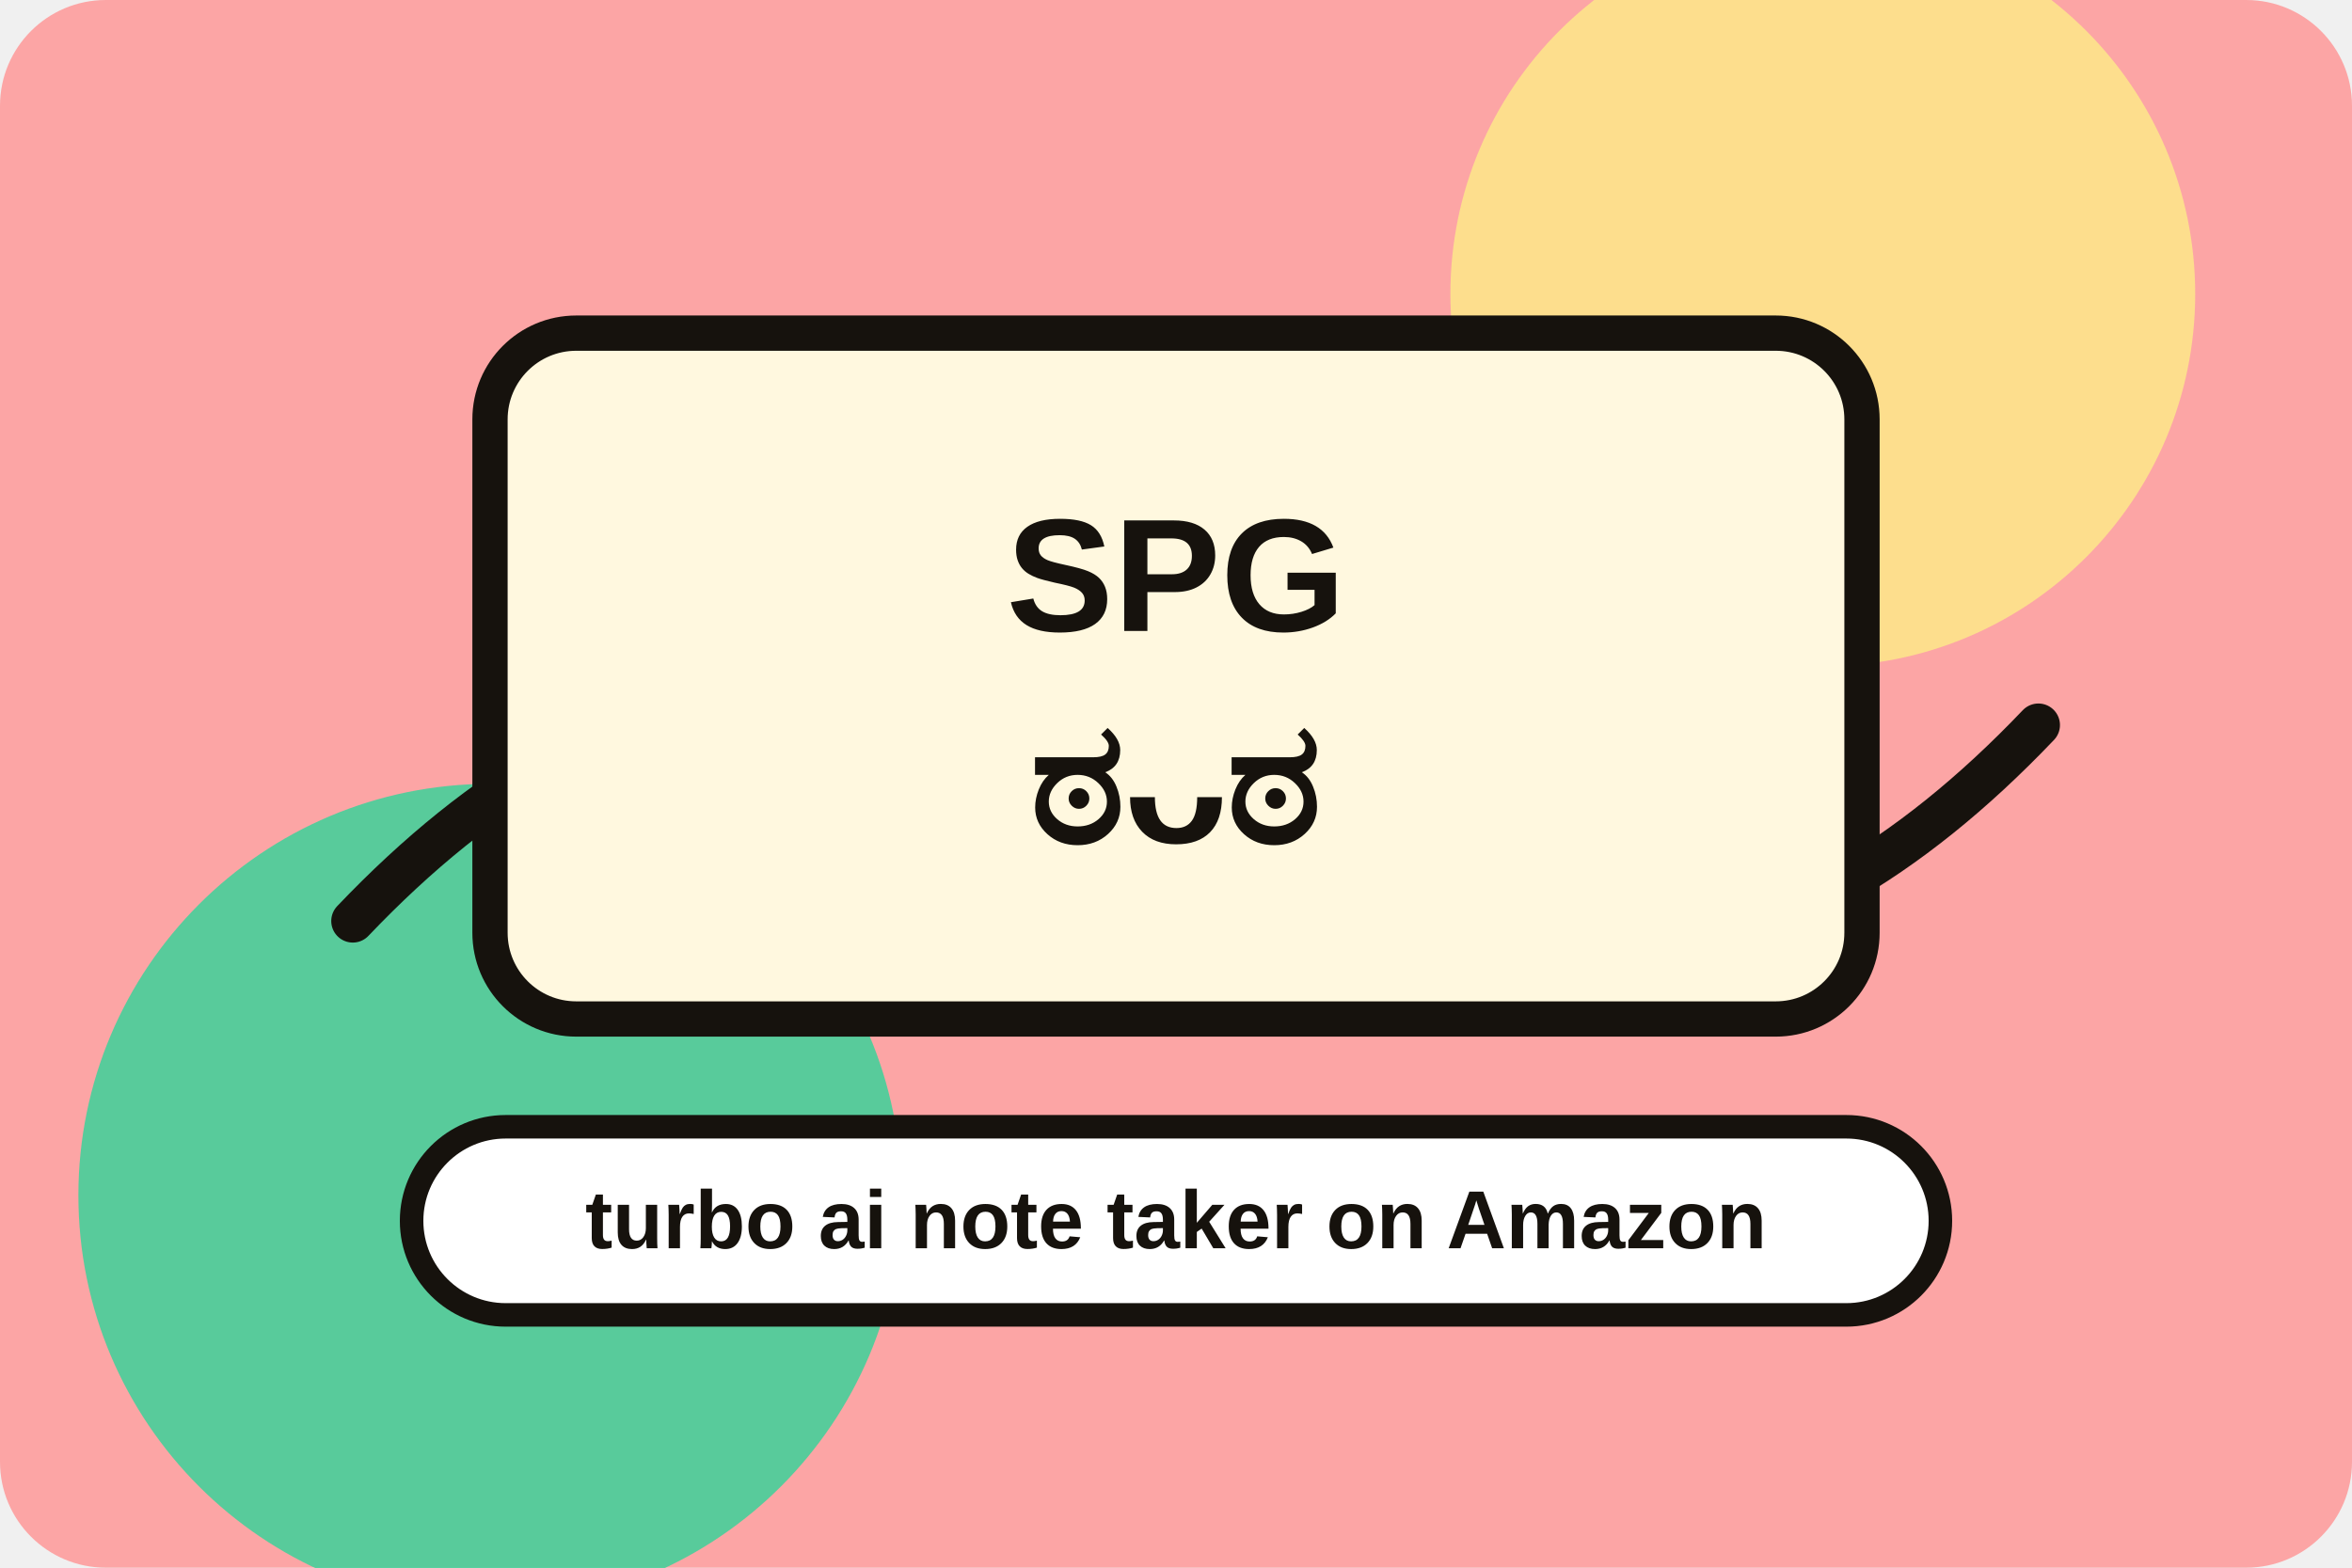
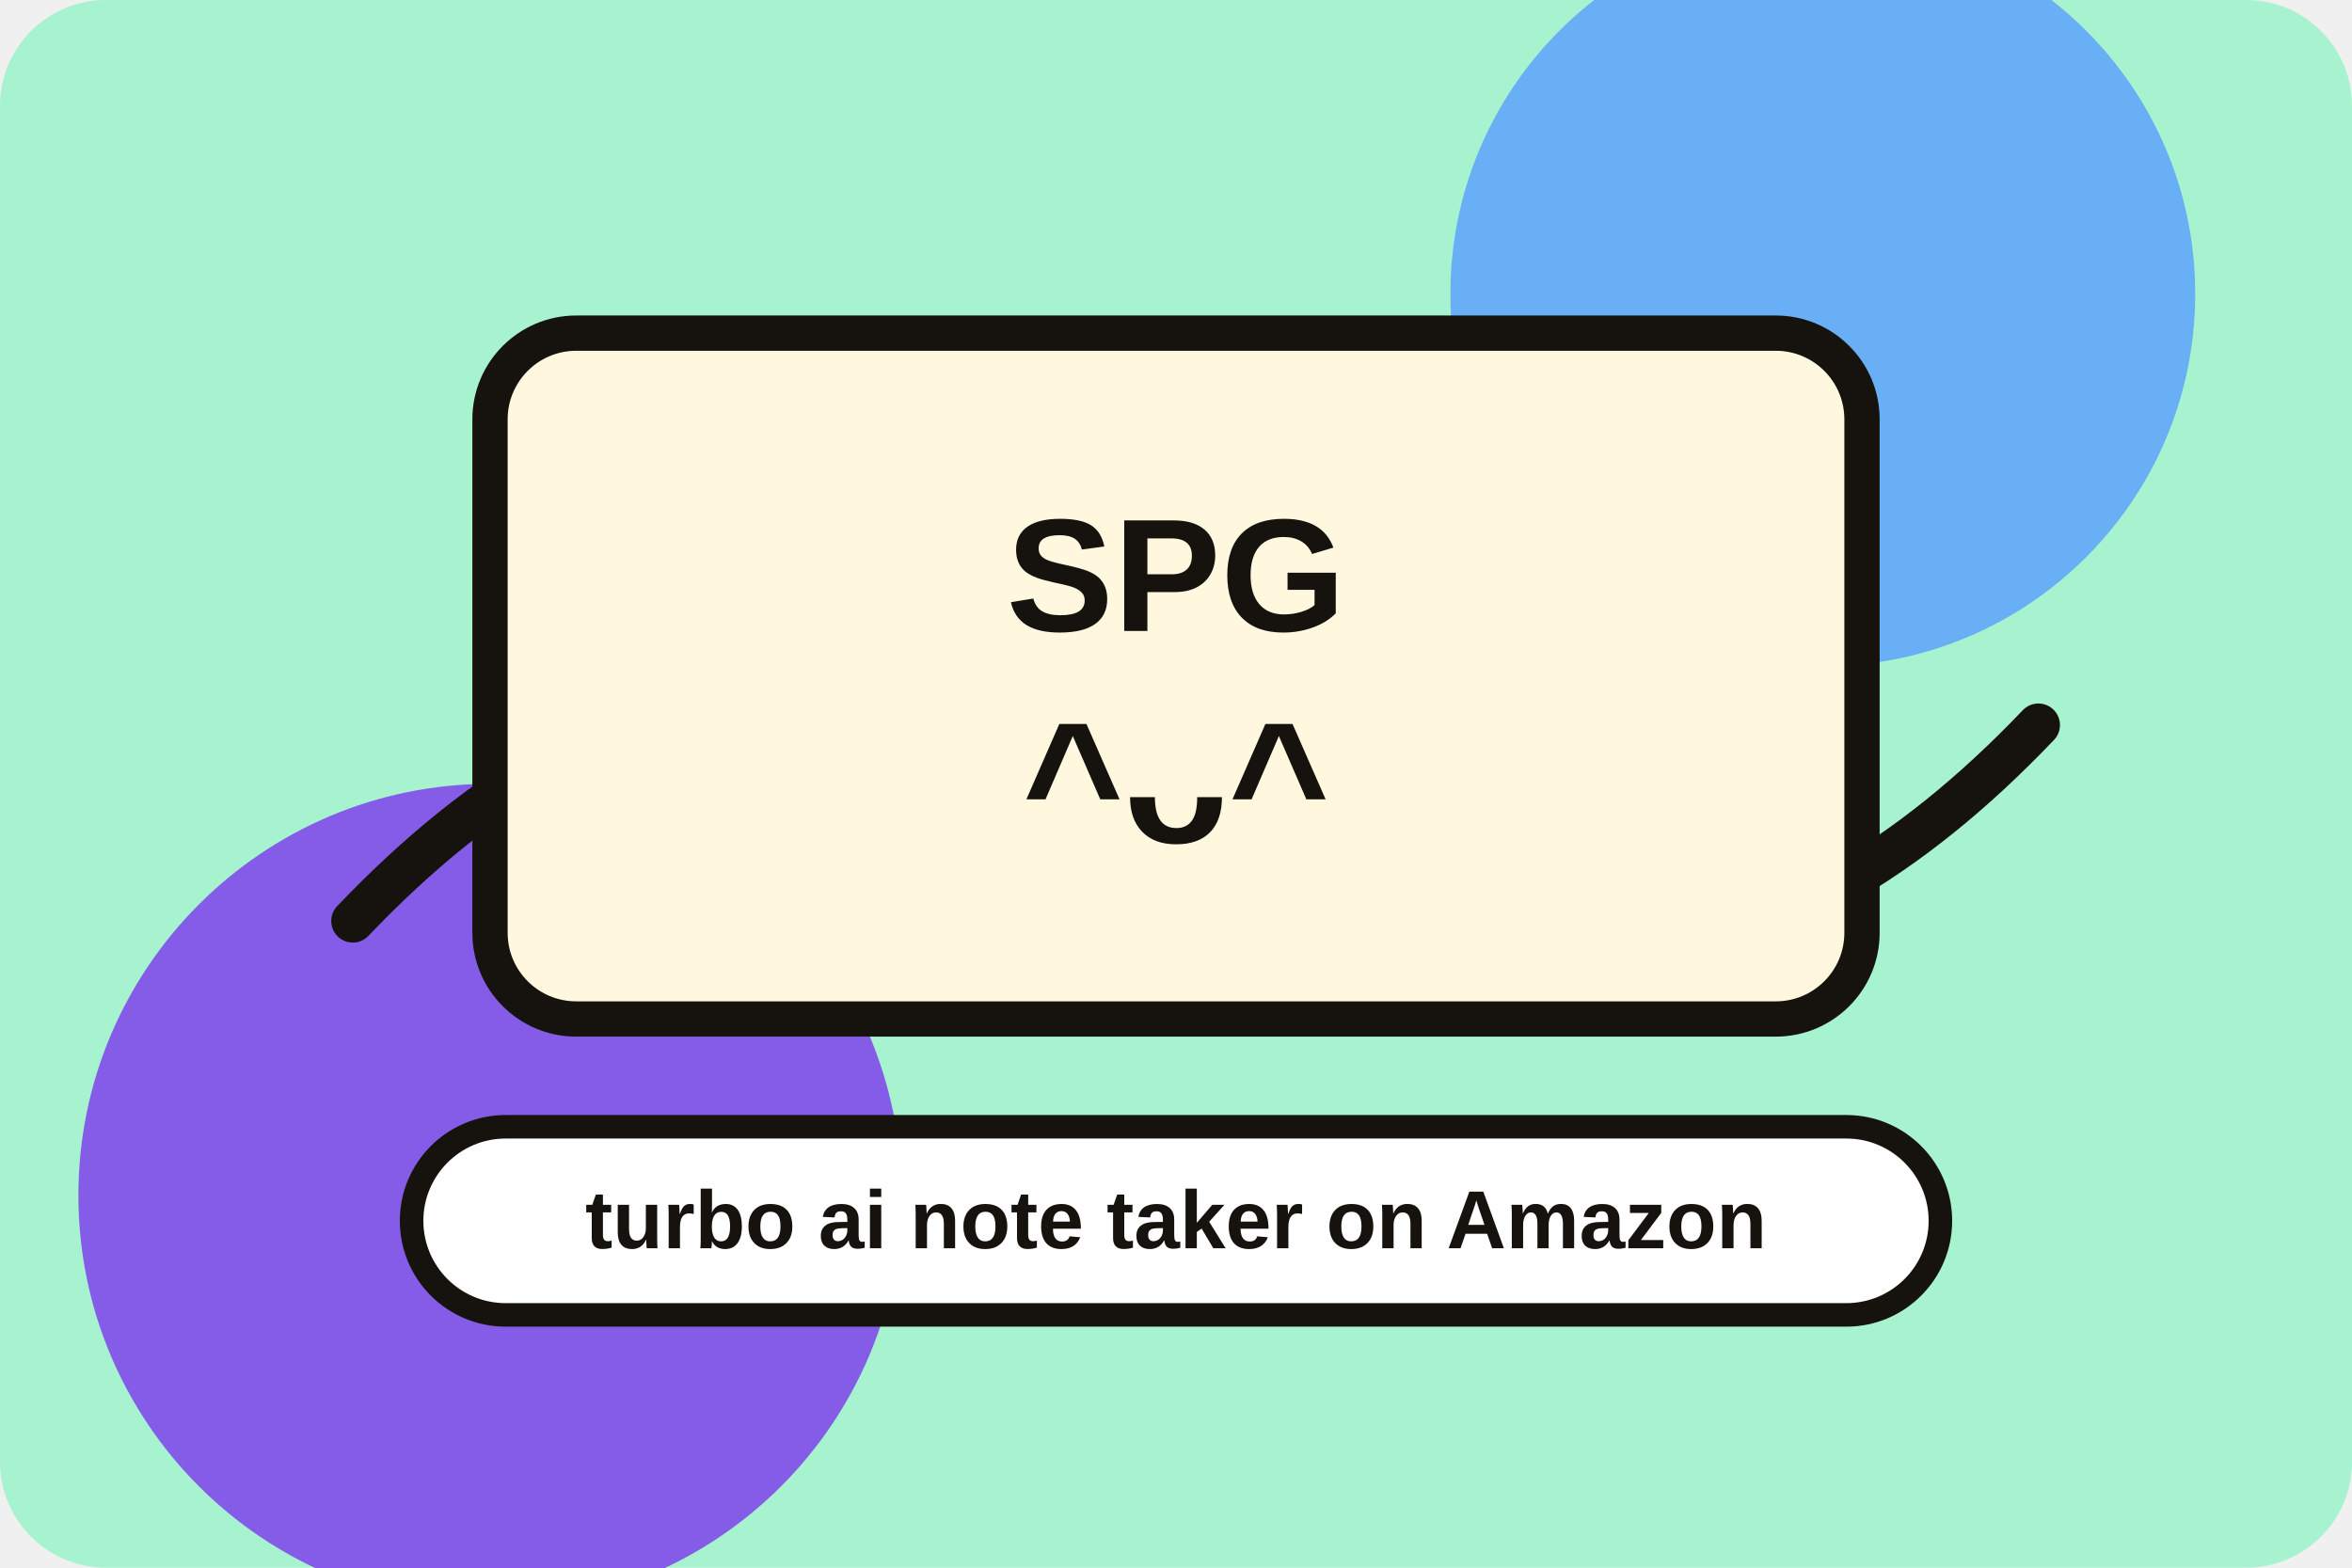
<svg xmlns="http://www.w3.org/2000/svg" viewBox="0 0 1200 800" role="img" aria-label="Original StuffPrettyGood cartoon image for turbo ai note taker on Amazon">
-   <rect width="1200" height="800" rx="54" fill="#fca5a5" />
-   <circle cx="930" cy="150" r="190" fill="#fde68a" opacity=".88" />
-   <circle cx="250" cy="610" r="210" fill="#34d399" opacity=".82" />
+   <rect width="1200" height="800" rx="54" fill="#a7f3d0" />
+   <circle cx="930" cy="150" r="190" fill="#60a5fa" opacity=".88" />
+   <circle cx="250" cy="610" r="210" fill="#7c3aed" opacity=".82" />
  <path d="M180 470 Q380 260 610 420 T1040 370" fill="none" stroke="#16120d" stroke-width="22" stroke-linecap="round" />
  <rect x="250" y="170" width="700" height="350" rx="44" fill="#fff8df" stroke="#16120d" stroke-width="18" />
  <text x="600" y="322" text-anchor="middle" font-size="82" font-family="Arial, sans-serif" font-weight="900" fill="#16120d">SPG</text>
-   <text x="600" y="430" text-anchor="middle" font-size="88" font-family="Arial, sans-serif" font-weight="900" fill="#16120d">ಠᴗಠ</text>
+   <text x="600" y="430" text-anchor="middle" font-size="88" font-family="Arial, sans-serif" font-weight="900" fill="#16120d">^ᴗ^</text>
  <rect x="210" y="575" width="780" height="96" rx="48" fill="#ffffff" stroke="#16120d" stroke-width="12" />
  <text x="600" y="637" text-anchor="middle" font-size="42" font-family="Arial, sans-serif" font-weight="900" fill="#16120d">turbo ai note taker on Amazon</text>
</svg>
